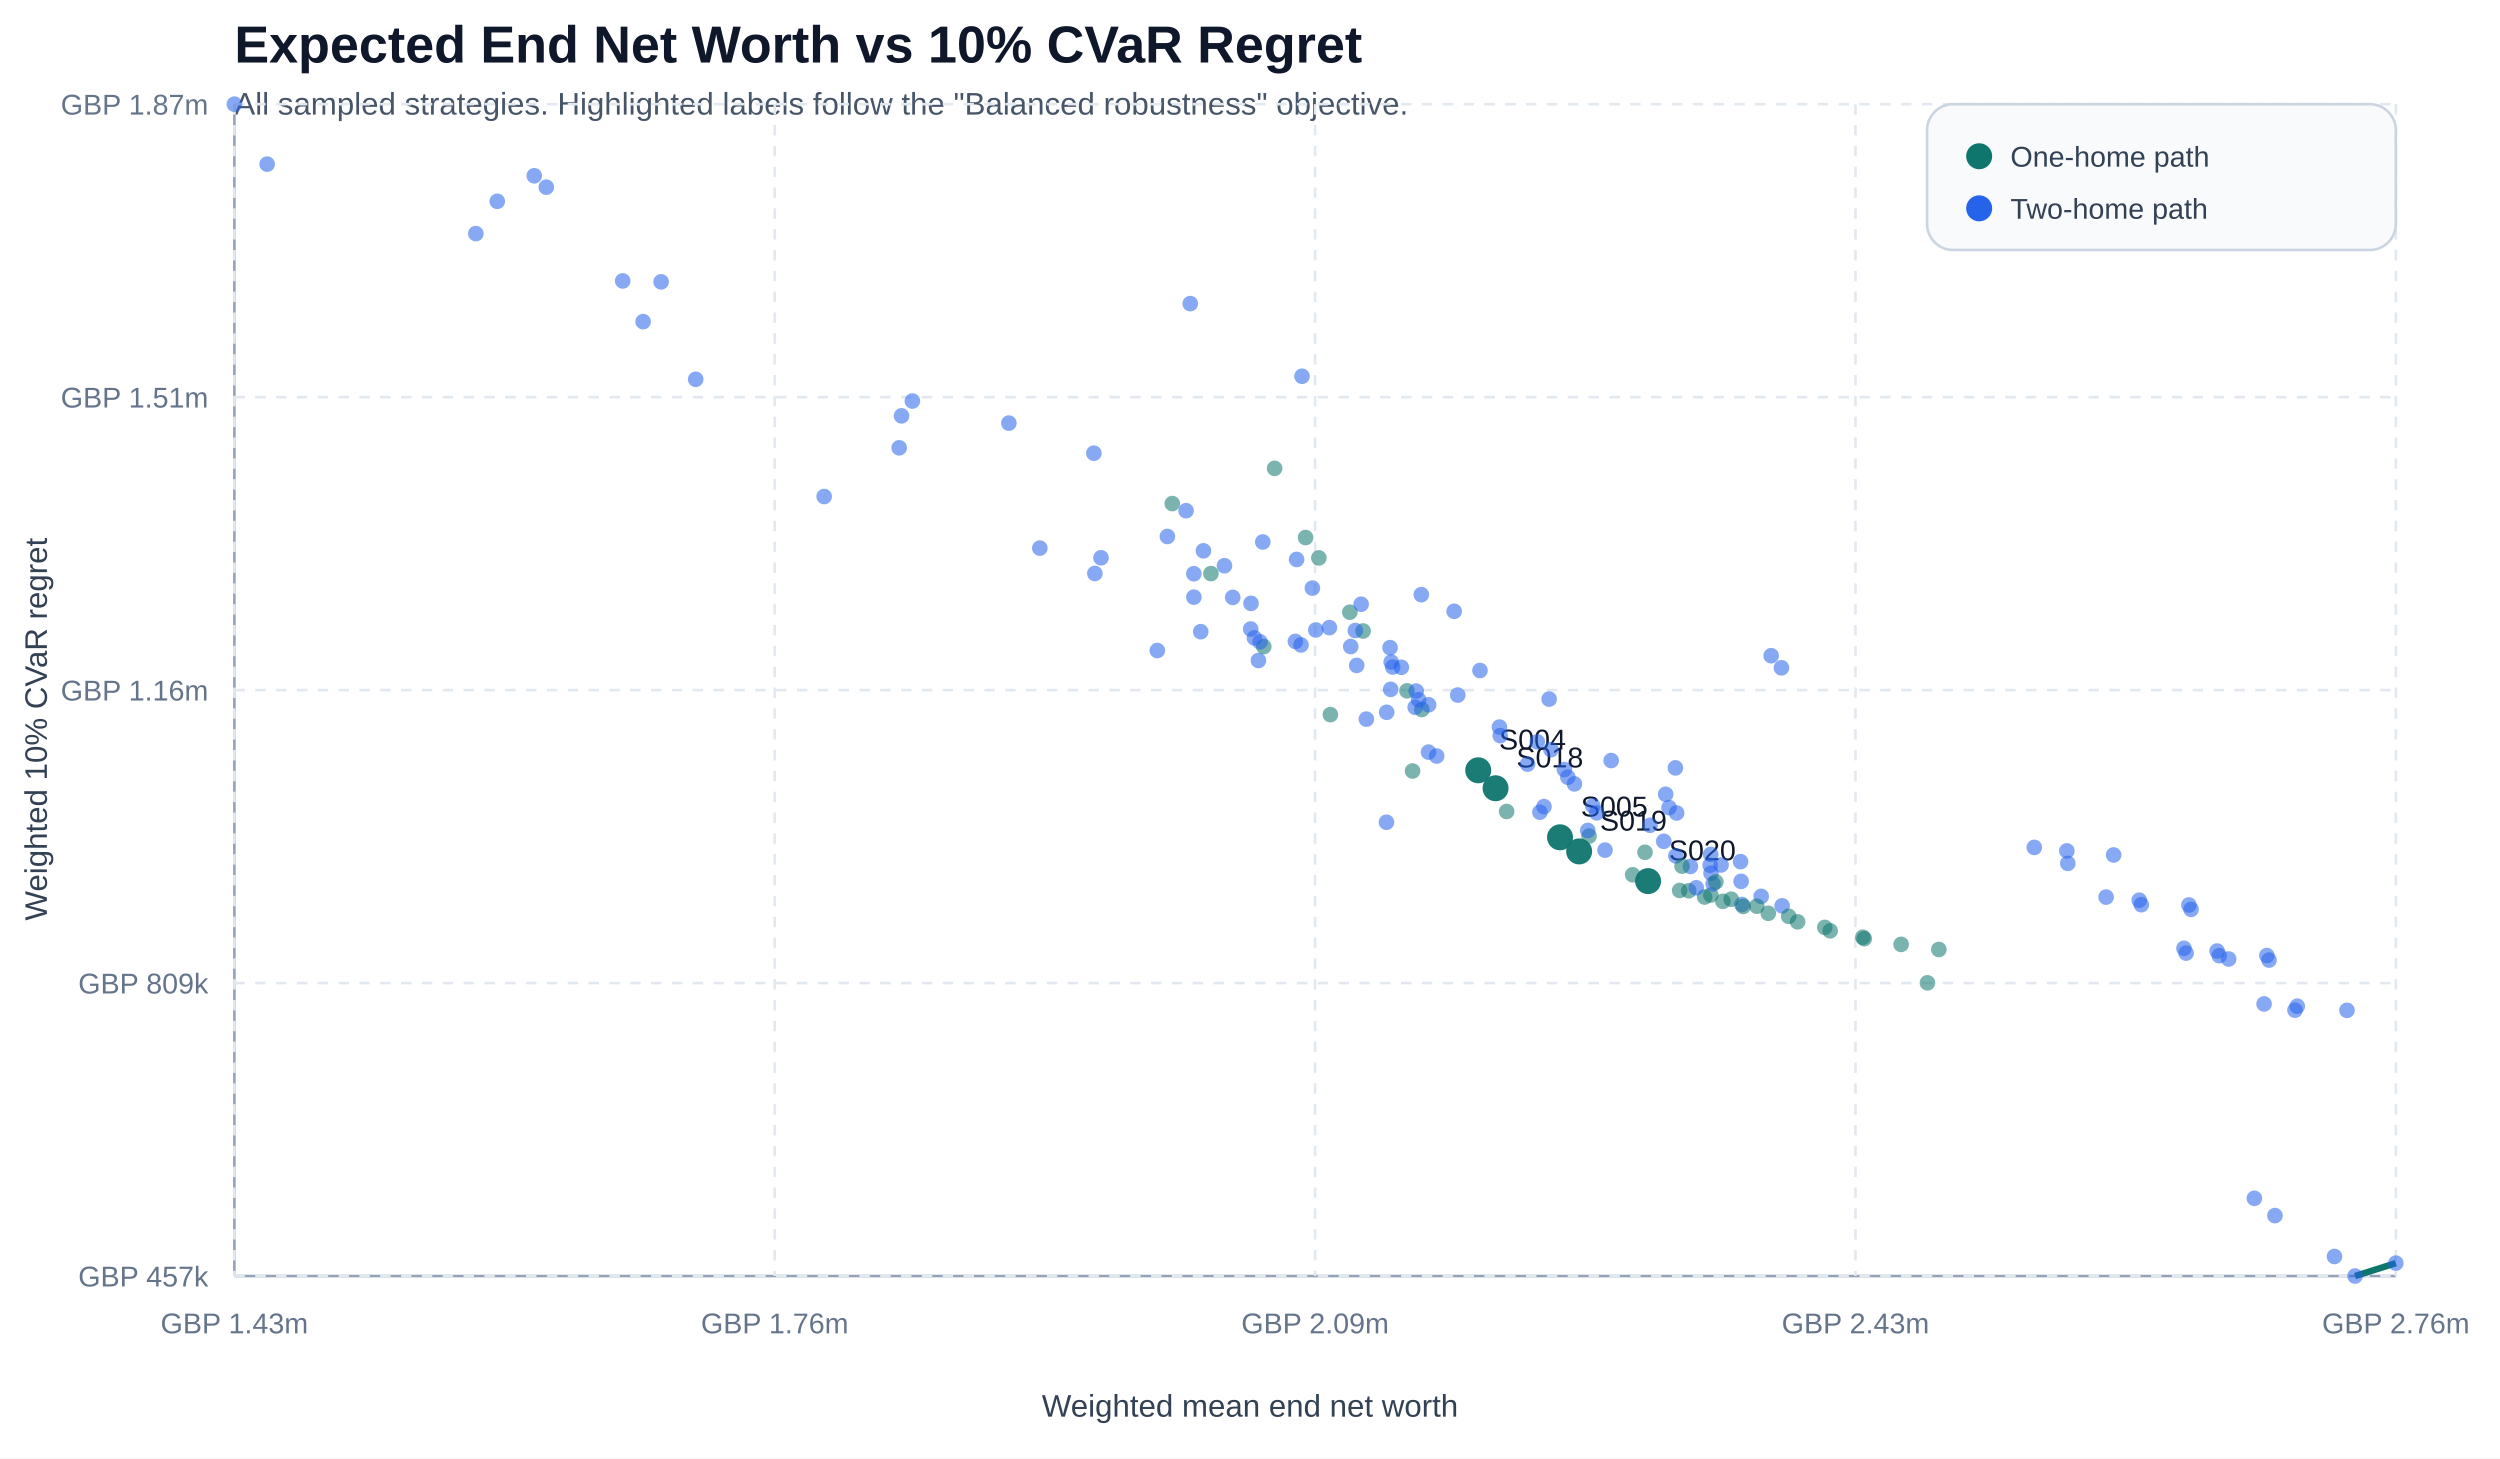
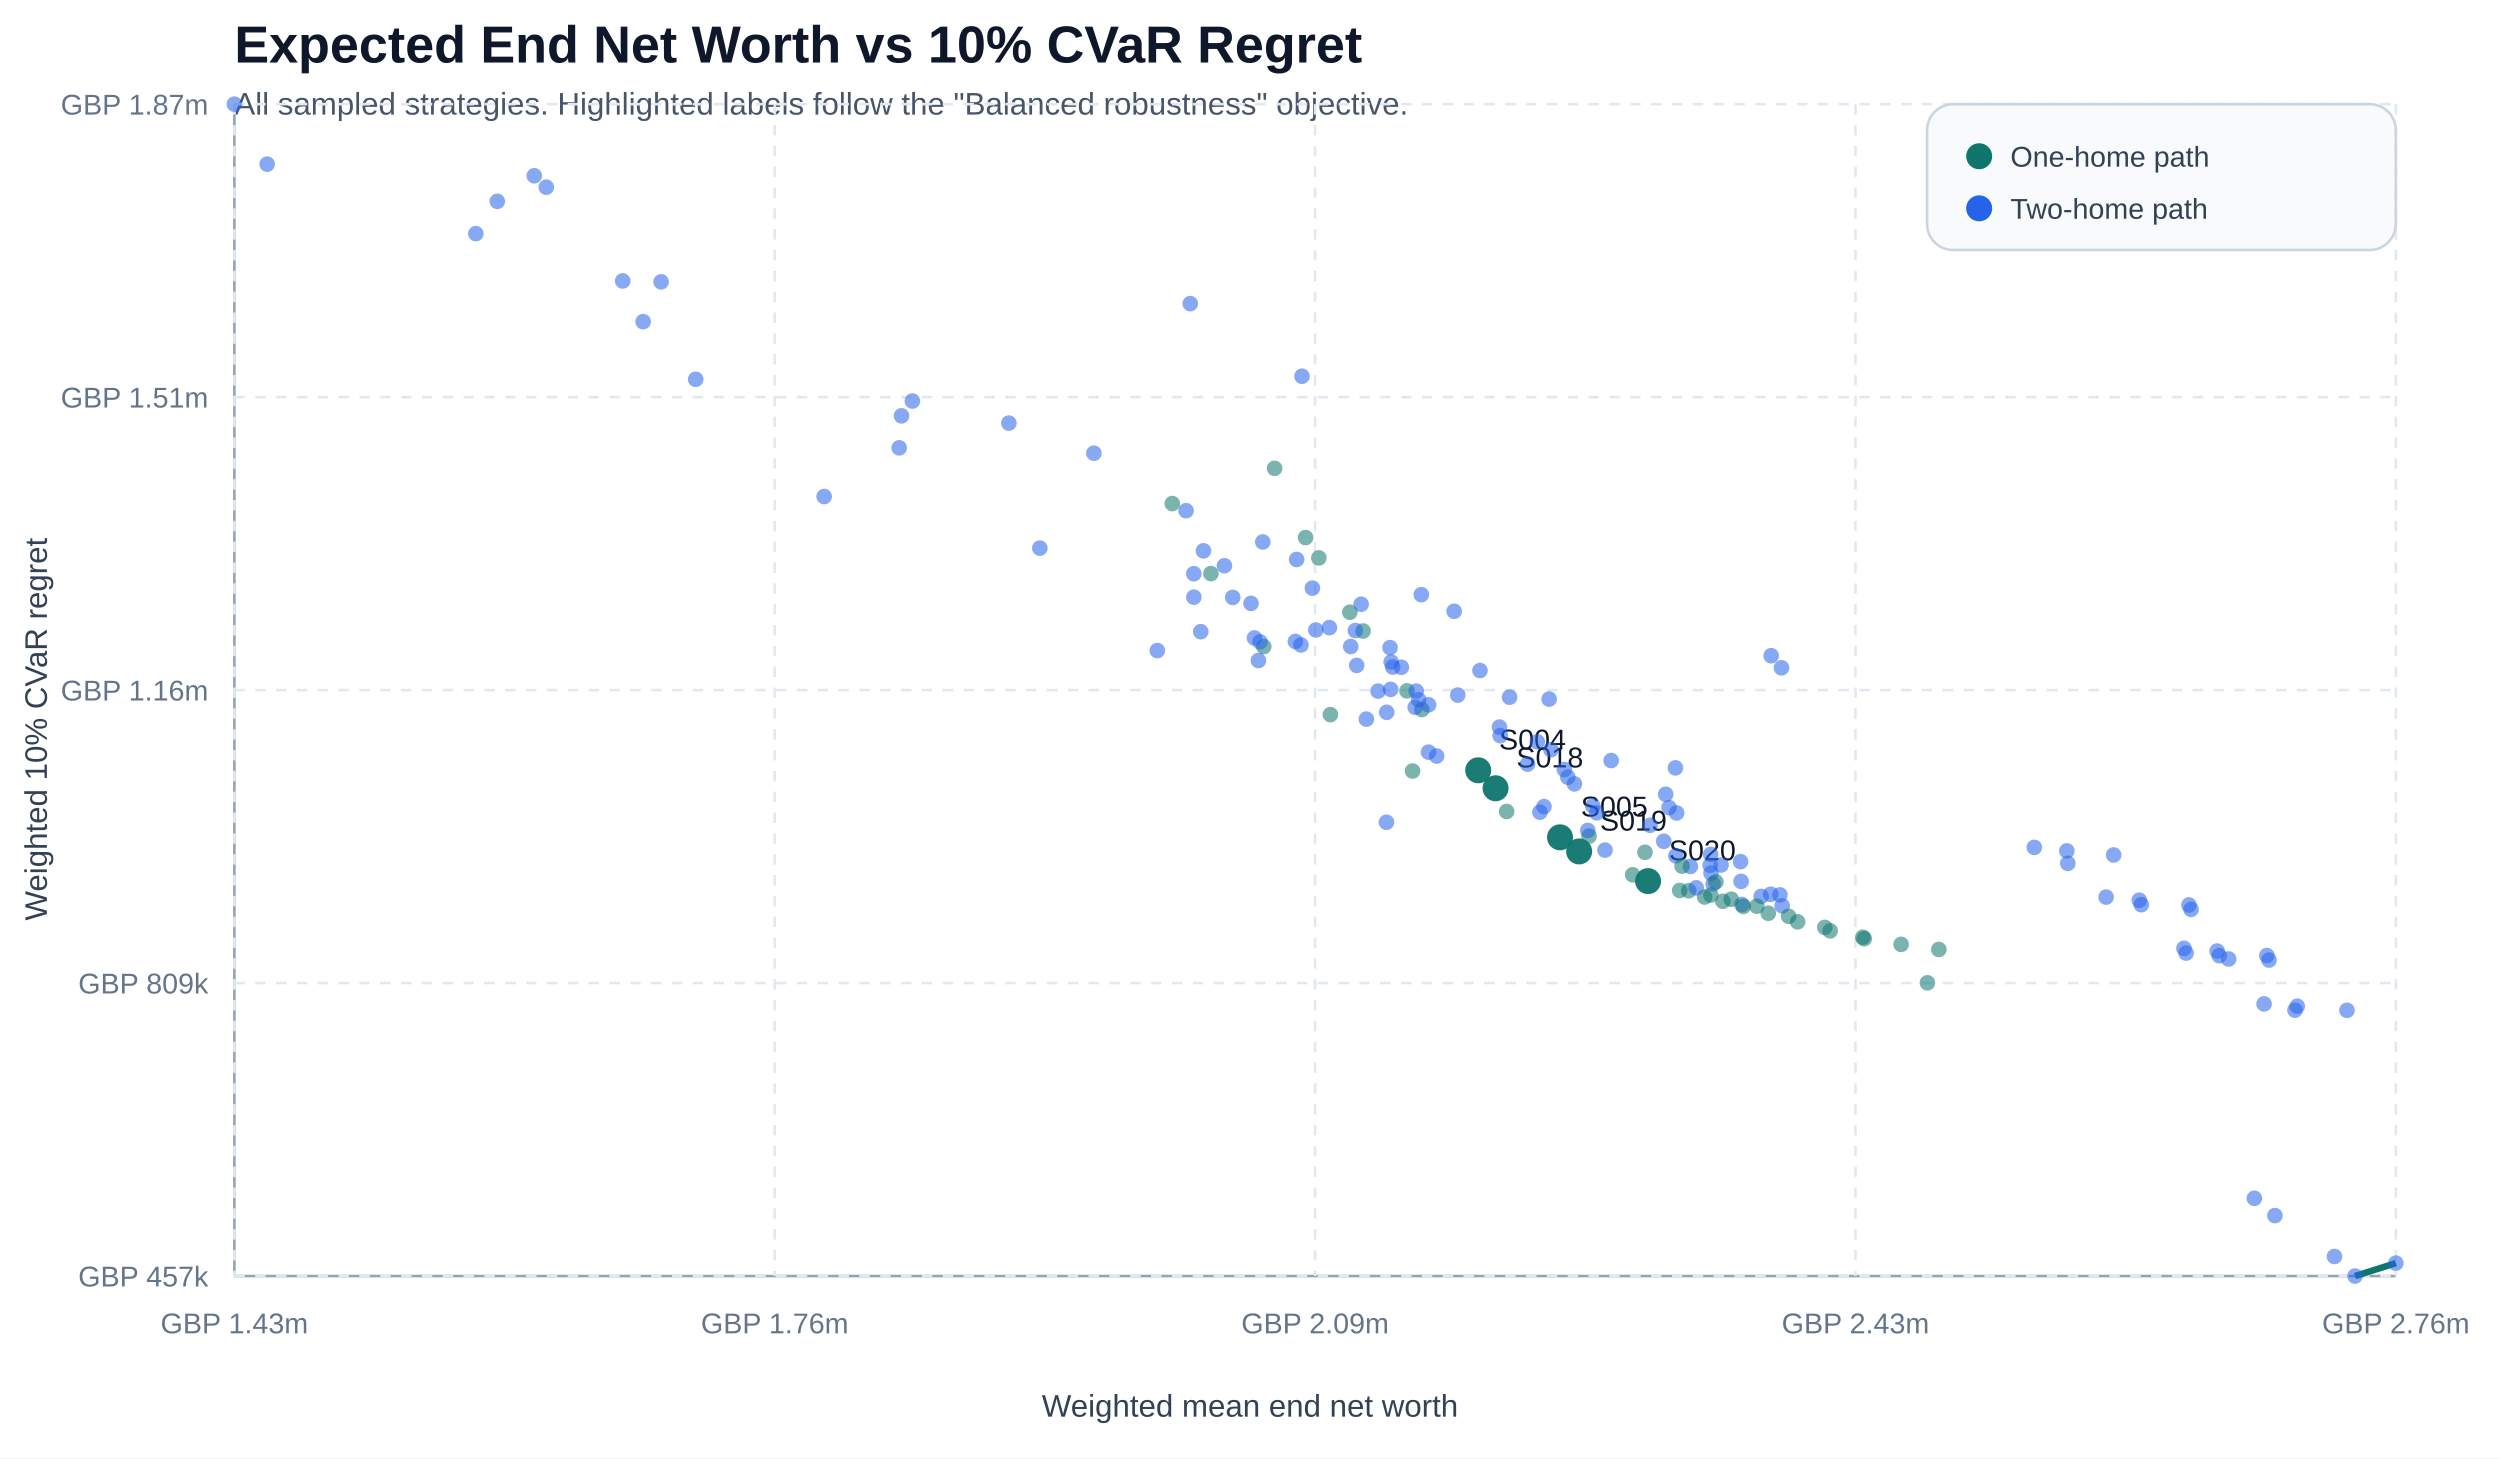
<svg xmlns="http://www.w3.org/2000/svg" width="960" height="560" viewBox="0 0 960 560">
  <rect width="960" height="560" fill="#ffffff" />
  <text x="90" y="24" font-size="20" font-family="Arial, sans-serif" font-weight="700" fill="#0f172a">Expected End Net Worth vs 10% CVaR Regret</text>
  <text x="90" y="44" font-size="12" font-family="Arial, sans-serif" fill="#475569">All sampled strategies. Highlighted labels follow the "Balanced robustness" objective.</text>
  <line x1="90" y1="490" x2="920" y2="490" stroke="#94a3b8" />
  <line x1="90" y1="40" x2="90" y2="490" stroke="#94a3b8" />
  <line x1="90" y1="40" x2="90" y2="490" stroke="#e2e8f0" stroke-dasharray="4 4" />
  <line x1="90" y1="490" x2="920" y2="490" stroke="#e2e8f0" stroke-dasharray="4 4" />
  <text x="90" y="512" text-anchor="middle" font-size="11" font-family="Arial, sans-serif" fill="#64748b">GBP 1.43m</text>
  <text x="80" y="494" text-anchor="end" font-size="11" font-family="Arial, sans-serif" fill="#64748b">GBP 457k</text>
  <line x1="297.5" y1="40" x2="297.5" y2="490" stroke="#e2e8f0" stroke-dasharray="4 4" />
  <line x1="90" y1="377.5" x2="920" y2="377.5" stroke="#e2e8f0" stroke-dasharray="4 4" />
  <text x="297.5" y="512" text-anchor="middle" font-size="11" font-family="Arial, sans-serif" fill="#64748b">GBP 1.76m</text>
  <text x="80" y="381.5" text-anchor="end" font-size="11" font-family="Arial, sans-serif" fill="#64748b">GBP 809k</text>
  <line x1="505" y1="40" x2="505" y2="490" stroke="#e2e8f0" stroke-dasharray="4 4" />
  <line x1="90" y1="265" x2="920" y2="265" stroke="#e2e8f0" stroke-dasharray="4 4" />
  <text x="505" y="512" text-anchor="middle" font-size="11" font-family="Arial, sans-serif" fill="#64748b">GBP 2.09m</text>
  <text x="80" y="269" text-anchor="end" font-size="11" font-family="Arial, sans-serif" fill="#64748b">GBP 1.16m</text>
  <line x1="712.5" y1="40" x2="712.5" y2="490" stroke="#e2e8f0" stroke-dasharray="4 4" />
  <line x1="90" y1="152.5" x2="920" y2="152.5" stroke="#e2e8f0" stroke-dasharray="4 4" />
  <text x="712.5" y="512" text-anchor="middle" font-size="11" font-family="Arial, sans-serif" fill="#64748b">GBP 2.43m</text>
  <text x="80" y="156.5" text-anchor="end" font-size="11" font-family="Arial, sans-serif" fill="#64748b">GBP 1.51m</text>
  <line x1="920" y1="40" x2="920" y2="490" stroke="#e2e8f0" stroke-dasharray="4 4" />
  <line x1="90" y1="40" x2="920" y2="40" stroke="#e2e8f0" stroke-dasharray="4 4" />
  <text x="920" y="512" text-anchor="middle" font-size="11" font-family="Arial, sans-serif" fill="#64748b">GBP 2.76m</text>
  <text x="80" y="44" text-anchor="end" font-size="11" font-family="Arial, sans-serif" fill="#64748b">GBP 1.87m</text>
  <polyline points="904.342,490 920,485.042" fill="none" stroke="#0f766e" stroke-width="2.5" />
+   <circle cx="606.39" cy="326.947" r="5" fill="#0f766e" opacity="0.95" />
+   <text x="614.39" y="318.947" font-size="11" font-family="Arial, sans-serif" fill="#0f172a">S019</text>
+   <circle cx="599.043" cy="321.527" r="5" fill="#0f766e" opacity="0.95" />
+   <text x="607.043" y="313.527" font-size="11" font-family="Arial, sans-serif" fill="#0f172a">S005</text>
  <circle cx="574.293" cy="302.694" r="5" fill="#0f766e" opacity="0.95" />
  <text x="582.293" y="294.694" font-size="11" font-family="Arial, sans-serif" fill="#0f172a">S018</text>
-   <circle cx="606.39" cy="326.947" r="5" fill="#0f766e" opacity="0.95" />
-   <text x="614.39" y="318.947" font-size="11" font-family="Arial, sans-serif" fill="#0f172a">S019</text>
  <circle cx="567.637" cy="295.797" r="5" fill="#0f766e" opacity="0.95" />
  <text x="575.637" y="287.797" font-size="11" font-family="Arial, sans-serif" fill="#0f172a">S004</text>
-   <circle cx="599.043" cy="321.527" r="5" fill="#0f766e" opacity="0.95" />
-   <text x="607.043" y="313.527" font-size="11" font-family="Arial, sans-serif" fill="#0f172a">S005</text>
  <circle cx="632.859" cy="338.345" r="5" fill="#0f766e" opacity="0.95" />
  <text x="640.859" y="330.345" font-size="11" font-family="Arial, sans-serif" fill="#0f172a">S020</text>
  <circle cx="626.951" cy="335.919" r="3" fill="#0f766e" opacity="0.55" />
  <circle cx="644.997" cy="341.936" r="3" fill="#0f766e" opacity="0.55" />
+   <circle cx="648.472" cy="342.051" r="3" fill="#0f766e" opacity="0.55" />
  <circle cx="540.278" cy="265.282" r="3" fill="#0f766e" opacity="0.55" />
  <circle cx="545.984" cy="272.467" r="3" fill="#0f766e" opacity="0.55" />
-   <circle cx="648.472" cy="342.051" r="3" fill="#0f766e" opacity="0.55" />
  <circle cx="542.421" cy="296.072" r="3" fill="#0f766e" opacity="0.55" />
  <circle cx="654.581" cy="344.462" r="3" fill="#0f766e" opacity="0.55" />
  <circle cx="591.321" cy="311.881" r="3" fill="#2563eb" opacity="0.55" />
  <circle cx="578.546" cy="311.612" r="3" fill="#0f766e" opacity="0.55" />
+   <circle cx="656.96" cy="343.698" r="3" fill="#0f766e" opacity="0.55" />
  <circle cx="510.866" cy="274.414" r="3" fill="#0f766e" opacity="0.55" />
-   <circle cx="656.96" cy="343.698" r="3" fill="#0f766e" opacity="0.55" />
+   <circle cx="661.583" cy="346.105" r="3" fill="#0f766e" opacity="0.55" />
+   <circle cx="610.203" cy="321.057" r="3" fill="#0f766e" opacity="0.55" />
  <circle cx="524.688" cy="276.14" r="3" fill="#2563eb" opacity="0.55" />
-   <circle cx="610.203" cy="321.057" r="3" fill="#0f766e" opacity="0.55" />
-   <circle cx="661.583" cy="346.105" r="3" fill="#0f766e" opacity="0.55" />
+   <circle cx="559.784" cy="266.905" r="3" fill="#2563eb" opacity="0.55" />
  <circle cx="548.556" cy="288.819" r="3" fill="#2563eb" opacity="0.55" />
-   <circle cx="559.784" cy="266.905" r="3" fill="#2563eb" opacity="0.55" />
-   <circle cx="518.334" cy="235.093" r="3" fill="#0f766e" opacity="0.55" />
  <circle cx="651.364" cy="340.913" r="3" fill="#2563eb" opacity="0.55" />
  <circle cx="668.889" cy="347.326" r="3" fill="#2563eb" opacity="0.55" />
+   <circle cx="518.334" cy="235.093" r="3" fill="#0f766e" opacity="0.55" />
+   <circle cx="616.324" cy="326.442" r="3" fill="#2563eb" opacity="0.55" />
+   <circle cx="611.655" cy="309.472" r="3" fill="#2563eb" opacity="0.55" />
+   <circle cx="664.788" cy="345.302" r="3" fill="#0f766e" opacity="0.55" />
  <circle cx="523.427" cy="242.306" r="3" fill="#0f766e" opacity="0.55" />
+   <circle cx="643.535" cy="328.665" r="3" fill="#2563eb" opacity="0.55" />
+   <circle cx="669.432" cy="348.064" r="3" fill="#0f766e" opacity="0.55" />
+   <circle cx="543.816" cy="265.368" r="3" fill="#2563eb" opacity="0.55" />
+   <circle cx="586.582" cy="293.422" r="3" fill="#2563eb" opacity="0.55" />
+   <circle cx="590.314" cy="284.871" r="3" fill="#2563eb" opacity="0.55" />
+   <circle cx="533.779" cy="248.696" r="3" fill="#2563eb" opacity="0.55" />
  <circle cx="483.24" cy="253.635" r="3" fill="#2563eb" opacity="0.55" />
-   <circle cx="611.655" cy="309.472" r="3" fill="#2563eb" opacity="0.55" />
-   <circle cx="616.324" cy="326.442" r="3" fill="#2563eb" opacity="0.55" />
+   <circle cx="520.454" cy="242.124" r="3" fill="#2563eb" opacity="0.55" />
+   <circle cx="485.285" cy="248.291" r="3" fill="#0f766e" opacity="0.55" />
+   <circle cx="499.584" cy="247.664" r="3" fill="#2563eb" opacity="0.55" />
  <circle cx="461.084" cy="242.564" r="3" fill="#2563eb" opacity="0.55" />
-   <circle cx="586.582" cy="293.422" r="3" fill="#2563eb" opacity="0.55" />
-   <circle cx="485.285" cy="248.291" r="3" fill="#0f766e" opacity="0.55" />
-   <circle cx="643.535" cy="328.665" r="3" fill="#2563eb" opacity="0.55" />
-   <circle cx="543.816" cy="265.368" r="3" fill="#2563eb" opacity="0.55" />
-   <circle cx="664.788" cy="345.302" r="3" fill="#0f766e" opacity="0.55" />
-   <circle cx="533.779" cy="248.696" r="3" fill="#2563eb" opacity="0.55" />
-   <circle cx="590.314" cy="284.871" r="3" fill="#2563eb" opacity="0.55" />
-   <circle cx="669.432" cy="348.064" r="3" fill="#0f766e" opacity="0.55" />
-   <circle cx="520.454" cy="242.124" r="3" fill="#2563eb" opacity="0.55" />
-   <circle cx="499.584" cy="247.664" r="3" fill="#2563eb" opacity="0.55" />
-   <circle cx="592.889" cy="309.735" r="3" fill="#2563eb" opacity="0.55" />
-   <circle cx="518.679" cy="248.267" r="3" fill="#2563eb" opacity="0.55" />
  <circle cx="649.118" cy="332.711" r="3" fill="#2563eb" opacity="0.55" />
  <circle cx="657.035" cy="335.291" r="3" fill="#2563eb" opacity="0.55" />
+   <circle cx="657.843" cy="339.416" r="3" fill="#2563eb" opacity="0.55" />
+   <circle cx="592.889" cy="309.735" r="3" fill="#2563eb" opacity="0.55" />
+   <circle cx="576.086" cy="282.498" r="3" fill="#2563eb" opacity="0.55" />
+   <circle cx="594.867" cy="268.46" r="3" fill="#2563eb" opacity="0.55" />
+   <circle cx="518.679" cy="248.267" r="3" fill="#2563eb" opacity="0.55" />
  <circle cx="600.718" cy="295.51" r="3" fill="#2563eb" opacity="0.55" />
-   <circle cx="576.086" cy="282.498" r="3" fill="#2563eb" opacity="0.55" />
-   <circle cx="657.843" cy="339.416" r="3" fill="#2563eb" opacity="0.55" />
-   <circle cx="575.786" cy="279.2" r="3" fill="#2563eb" opacity="0.55" />
-   <circle cx="594.867" cy="268.46" r="3" fill="#2563eb" opacity="0.55" />
-   <circle cx="505.269" cy="241.91" r="3" fill="#2563eb" opacity="0.55" />
-   <circle cx="544.746" cy="268.709" r="3" fill="#2563eb" opacity="0.55" />
+   <circle cx="579.672" cy="267.726" r="3" fill="#2563eb" opacity="0.55" />
+   <circle cx="679.966" cy="343.402" r="3" fill="#2563eb" opacity="0.55" />
  <circle cx="609.711" cy="318.892" r="3" fill="#2563eb" opacity="0.55" />
  <circle cx="631.671" cy="327.277" r="3" fill="#0f766e" opacity="0.55" />
  <circle cx="633.622" cy="316.911" r="3" fill="#2563eb" opacity="0.55" />
+   <circle cx="505.269" cy="241.91" r="3" fill="#2563eb" opacity="0.55" />
+   <circle cx="575.786" cy="279.2" r="3" fill="#2563eb" opacity="0.55" />
+   <circle cx="545.781" cy="228.351" r="3" fill="#2563eb" opacity="0.55" />
+   <circle cx="544.746" cy="268.709" r="3" fill="#2563eb" opacity="0.55" />
  <circle cx="483.857" cy="246.472" r="3" fill="#2563eb" opacity="0.55" />
-   <circle cx="545.781" cy="228.351" r="3" fill="#2563eb" opacity="0.55" />
+   <circle cx="679.017" cy="350.703" r="3" fill="#0f766e" opacity="0.55" />
+   <circle cx="639.62" cy="305.001" r="3" fill="#2563eb" opacity="0.55" />
+   <circle cx="920" cy="485.042" r="3" fill="#2563eb" opacity="0.55" />
+   <circle cx="904.342" cy="490" r="3" fill="#2563eb" opacity="0.55" />
+   <circle cx="668.584" cy="338.443" r="3" fill="#2563eb" opacity="0.55" />
+   <circle cx="638.886" cy="323.055" r="3" fill="#2563eb" opacity="0.55" />
+   <circle cx="896.444" cy="482.493" r="3" fill="#2563eb" opacity="0.55" />
+   <circle cx="522.677" cy="232.023" r="3" fill="#2563eb" opacity="0.55" />
+   <circle cx="684.335" cy="347.836" r="3" fill="#2563eb" opacity="0.55" />
  <circle cx="532.487" cy="273.521" r="3" fill="#2563eb" opacity="0.55" />
+   <circle cx="558.394" cy="234.734" r="3" fill="#2563eb" opacity="0.55" />
+   <circle cx="668.381" cy="330.865" r="3" fill="#2563eb" opacity="0.55" />
  <circle cx="520.973" cy="255.519" r="3" fill="#2563eb" opacity="0.55" />
-   <circle cx="639.62" cy="305.001" r="3" fill="#2563eb" opacity="0.55" />
-   <circle cx="522.677" cy="232.023" r="3" fill="#2563eb" opacity="0.55" />
-   <circle cx="638.886" cy="323.055" r="3" fill="#2563eb" opacity="0.55" />
-   <circle cx="558.394" cy="234.734" r="3" fill="#2563eb" opacity="0.55" />
-   <circle cx="679.017" cy="350.703" r="3" fill="#0f766e" opacity="0.55" />
-   <circle cx="668.584" cy="338.443" r="3" fill="#2563eb" opacity="0.55" />
  <circle cx="613.152" cy="312.122" r="3" fill="#2563eb" opacity="0.55" />
+   <circle cx="503.961" cy="225.834" r="3" fill="#2563eb" opacity="0.55" />
  <circle cx="604.578" cy="301.014" r="3" fill="#2563eb" opacity="0.55" />
-   <circle cx="503.961" cy="225.834" r="3" fill="#2563eb" opacity="0.55" />
-   <circle cx="399.288" cy="210.473" r="3" fill="#2563eb" opacity="0.55" />
-   <circle cx="668.381" cy="330.865" r="3" fill="#2563eb" opacity="0.55" />
-   <circle cx="684.335" cy="347.836" r="3" fill="#2563eb" opacity="0.55" />
+   <circle cx="676.298" cy="344.212" r="3" fill="#2563eb" opacity="0.55" />
+   <circle cx="873.571" cy="466.783" r="3" fill="#2563eb" opacity="0.55" />
+   <circle cx="497.422" cy="246.308" r="3" fill="#2563eb" opacity="0.55" />
+   <circle cx="865.673" cy="460.151" r="3" fill="#2563eb" opacity="0.55" />
+   <circle cx="529.171" cy="265.386" r="3" fill="#2563eb" opacity="0.55" />
  <circle cx="534.027" cy="264.721" r="3" fill="#2563eb" opacity="0.55" />
  <circle cx="534.214" cy="254.203" r="3" fill="#2563eb" opacity="0.55" />
-   <circle cx="497.422" cy="246.308" r="3" fill="#2563eb" opacity="0.55" />
-   <circle cx="420.418" cy="220.207" r="3" fill="#2563eb" opacity="0.55" />
-   <circle cx="676.298" cy="344.212" r="3" fill="#2563eb" opacity="0.55" />
+   <circle cx="690.286" cy="353.979" r="3" fill="#0f766e" opacity="0.55" />
+   <circle cx="660.893" cy="332.155" r="3" fill="#2563eb" opacity="0.55" />
  <circle cx="551.676" cy="290.309" r="3" fill="#2563eb" opacity="0.55" />
+   <circle cx="683.495" cy="343.639" r="3" fill="#2563eb" opacity="0.55" />
  <circle cx="548.59" cy="270.636" r="3" fill="#2563eb" opacity="0.55" />
-   <circle cx="422.788" cy="214.184" r="3" fill="#2563eb" opacity="0.55" />
+   <circle cx="674.613" cy="347.968" r="3" fill="#0f766e" opacity="0.55" />
+   <circle cx="399.288" cy="210.473" r="3" fill="#2563eb" opacity="0.55" />
+   <circle cx="543.431" cy="271.593" r="3" fill="#2563eb" opacity="0.55" />
+   <circle cx="602.049" cy="298.45" r="3" fill="#2563eb" opacity="0.55" />
  <circle cx="510.488" cy="241.005" r="3" fill="#2563eb" opacity="0.55" />
+   <circle cx="656.902" cy="328.075" r="3" fill="#2563eb" opacity="0.55" />
+   <circle cx="481.699" cy="244.968" r="3" fill="#2563eb" opacity="0.55" />
+   <circle cx="473.366" cy="229.398" r="3" fill="#2563eb" opacity="0.55" />
+   <circle cx="595.564" cy="287.891" r="3" fill="#2563eb" opacity="0.55" />
+   <circle cx="534.785" cy="256.137" r="3" fill="#2563eb" opacity="0.55" />
  <circle cx="480.386" cy="231.698" r="3" fill="#2563eb" opacity="0.55" />
-   <circle cx="480.268" cy="241.547" r="3" fill="#2563eb" opacity="0.55" />
-   <circle cx="660.893" cy="332.155" r="3" fill="#2563eb" opacity="0.55" />
-   <circle cx="920" cy="485.042" r="3" fill="#2563eb" opacity="0.55" />
-   <circle cx="904.342" cy="490" r="3" fill="#2563eb" opacity="0.55" />
-   <circle cx="543.431" cy="271.593" r="3" fill="#2563eb" opacity="0.55" />
-   <circle cx="481.699" cy="244.968" r="3" fill="#2563eb" opacity="0.55" />
-   <circle cx="602.049" cy="298.45" r="3" fill="#2563eb" opacity="0.55" />
-   <circle cx="473.366" cy="229.398" r="3" fill="#2563eb" opacity="0.55" />
-   <circle cx="534.785" cy="256.137" r="3" fill="#2563eb" opacity="0.55" />
-   <circle cx="896.444" cy="482.493" r="3" fill="#2563eb" opacity="0.55" />
-   <circle cx="690.286" cy="353.979" r="3" fill="#0f766e" opacity="0.55" />
-   <circle cx="595.564" cy="287.891" r="3" fill="#2563eb" opacity="0.55" />
+   <circle cx="656.705" cy="332.267" r="3" fill="#2563eb" opacity="0.55" />
+   <circle cx="901.236" cy="387.966" r="3" fill="#2563eb" opacity="0.55" />
+   <circle cx="702.781" cy="357.438" r="3" fill="#0f766e" opacity="0.55" />
+   <circle cx="643.825" cy="312.187" r="3" fill="#2563eb" opacity="0.55" />
+   <circle cx="881.264" cy="387.914" r="3" fill="#2563eb" opacity="0.55" />
+   <circle cx="497.897" cy="214.827" r="3" fill="#2563eb" opacity="0.55" />
+   <circle cx="882.138" cy="386.392" r="3" fill="#2563eb" opacity="0.55" />
+   <circle cx="640.922" cy="310.121" r="3" fill="#2563eb" opacity="0.55" />
+   <circle cx="869.405" cy="385.51" r="3" fill="#2563eb" opacity="0.55" />
  <circle cx="458.432" cy="220.312" r="3" fill="#2563eb" opacity="0.55" />
-   <circle cx="656.902" cy="328.075" r="3" fill="#2563eb" opacity="0.55" />
-   <circle cx="674.613" cy="347.968" r="3" fill="#0f766e" opacity="0.55" />
-   <circle cx="873.571" cy="466.783" r="3" fill="#2563eb" opacity="0.55" />
-   <circle cx="497.897" cy="214.827" r="3" fill="#2563eb" opacity="0.55" />
-   <circle cx="865.673" cy="460.151" r="3" fill="#2563eb" opacity="0.55" />
  <circle cx="458.446" cy="229.307" r="3" fill="#2563eb" opacity="0.55" />
+   <circle cx="501.344" cy="206.422" r="3" fill="#0f766e" opacity="0.55" />
  <circle cx="538.111" cy="256.237" r="3" fill="#2563eb" opacity="0.55" />
-   <circle cx="643.825" cy="312.187" r="3" fill="#2563eb" opacity="0.55" />
-   <circle cx="656.705" cy="332.267" r="3" fill="#2563eb" opacity="0.55" />
-   <circle cx="501.344" cy="206.422" r="3" fill="#0f766e" opacity="0.55" />
-   <circle cx="640.922" cy="310.121" r="3" fill="#2563eb" opacity="0.55" />
-   <circle cx="470.189" cy="217.24" r="3" fill="#2563eb" opacity="0.55" />
-   <circle cx="702.781" cy="357.438" r="3" fill="#0f766e" opacity="0.55" />
-   <circle cx="464.997" cy="220.257" r="3" fill="#0f766e" opacity="0.55" />
-   <circle cx="448.28" cy="206.004" r="3" fill="#2563eb" opacity="0.55" />
-   <circle cx="618.691" cy="292.05" r="3" fill="#2563eb" opacity="0.55" />
-   <circle cx="462.122" cy="211.518" r="3" fill="#2563eb" opacity="0.55" />
-   <circle cx="506.44" cy="214.23" r="3" fill="#0f766e" opacity="0.55" />
-   <circle cx="901.236" cy="387.966" r="3" fill="#2563eb" opacity="0.55" />
-   <circle cx="484.901" cy="208.12" r="3" fill="#2563eb" opacity="0.55" />
-   <circle cx="881.264" cy="387.914" r="3" fill="#2563eb" opacity="0.55" />
-   <circle cx="882.138" cy="386.392" r="3" fill="#2563eb" opacity="0.55" />
-   <circle cx="869.405" cy="385.51" r="3" fill="#2563eb" opacity="0.55" />
-   <circle cx="645.909" cy="332.591" r="3" fill="#0f766e" opacity="0.55" />
-   <circle cx="715.871" cy="360.467" r="3" fill="#0f766e" opacity="0.55" />
  <circle cx="871.3" cy="368.672" r="3" fill="#2563eb" opacity="0.55" />
  <circle cx="870.466" cy="366.934" r="3" fill="#2563eb" opacity="0.55" />
+   <circle cx="715.871" cy="360.467" r="3" fill="#0f766e" opacity="0.55" />
  <circle cx="855.804" cy="368.251" r="3" fill="#2563eb" opacity="0.55" />
  <circle cx="852.202" cy="366.983" r="3" fill="#2563eb" opacity="0.55" />
  <circle cx="851.367" cy="365.203" r="3" fill="#2563eb" opacity="0.55" />
+   <circle cx="618.691" cy="292.05" r="3" fill="#2563eb" opacity="0.55" />
  <circle cx="839.469" cy="365.988" r="3" fill="#2563eb" opacity="0.55" />
  <circle cx="838.634" cy="364.157" r="3" fill="#2563eb" opacity="0.55" />
+   <circle cx="645.909" cy="332.591" r="3" fill="#0f766e" opacity="0.55" />
+   <circle cx="470.189" cy="217.24" r="3" fill="#2563eb" opacity="0.55" />
+   <circle cx="464.997" cy="220.257" r="3" fill="#0f766e" opacity="0.55" />
+   <circle cx="462.122" cy="211.518" r="3" fill="#2563eb" opacity="0.55" />
+   <circle cx="484.901" cy="208.12" r="3" fill="#2563eb" opacity="0.55" />
+   <circle cx="506.44" cy="214.23" r="3" fill="#0f766e" opacity="0.55" />
  <circle cx="841.364" cy="349.211" r="3" fill="#2563eb" opacity="0.55" />
  <circle cx="840.544" cy="347.506" r="3" fill="#2563eb" opacity="0.55" />
  <circle cx="740.129" cy="377.4" r="3" fill="#0f766e" opacity="0.55" />
  <circle cx="822.266" cy="347.405" r="3" fill="#2563eb" opacity="0.55" />
  <circle cx="821.472" cy="345.677" r="3" fill="#2563eb" opacity="0.55" />
-   <circle cx="686.85" cy="351.865" r="3" fill="#0f766e" opacity="0.55" />
  <circle cx="808.74" cy="344.482" r="3" fill="#2563eb" opacity="0.55" />
  <circle cx="744.518" cy="364.594" r="3" fill="#0f766e" opacity="0.55" />
+   <circle cx="686.85" cy="351.865" r="3" fill="#0f766e" opacity="0.55" />
  <circle cx="730.028" cy="362.644" r="3" fill="#0f766e" opacity="0.55" />
  <circle cx="811.638" cy="328.302" r="3" fill="#2563eb" opacity="0.55" />
  <circle cx="794.037" cy="331.525" r="3" fill="#2563eb" opacity="0.55" />
  <circle cx="715.327" cy="359.888" r="3" fill="#0f766e" opacity="0.55" />
  <circle cx="793.671" cy="326.749" r="3" fill="#2563eb" opacity="0.55" />
  <circle cx="700.719" cy="356.118" r="3" fill="#0f766e" opacity="0.55" />
  <circle cx="781.168" cy="325.402" r="3" fill="#2563eb" opacity="0.55" />
  <circle cx="658.896" cy="338.645" r="3" fill="#0f766e" opacity="0.55" />
  <circle cx="455.453" cy="196.109" r="3" fill="#2563eb" opacity="0.55" />
  <circle cx="643.352" cy="294.864" r="3" fill="#2563eb" opacity="0.55" />
  <circle cx="532.406" cy="315.742" r="3" fill="#2563eb" opacity="0.55" />
  <circle cx="684.08" cy="256.438" r="3" fill="#2563eb" opacity="0.55" />
  <circle cx="680.131" cy="251.795" r="3" fill="#2563eb" opacity="0.55" />
  <circle cx="489.444" cy="179.85" r="3" fill="#0f766e" opacity="0.55" />
  <circle cx="450.155" cy="193.37" r="3" fill="#0f766e" opacity="0.55" />
  <circle cx="568.307" cy="257.477" r="3" fill="#2563eb" opacity="0.55" />
  <circle cx="444.403" cy="249.807" r="3" fill="#2563eb" opacity="0.55" />
  <circle cx="345.285" cy="171.966" r="3" fill="#2563eb" opacity="0.55" />
  <circle cx="346.177" cy="159.689" r="3" fill="#2563eb" opacity="0.55" />
  <circle cx="350.353" cy="153.998" r="3" fill="#2563eb" opacity="0.55" />
  <circle cx="420.045" cy="174.027" r="3" fill="#2563eb" opacity="0.55" />
  <circle cx="499.972" cy="144.483" r="3" fill="#2563eb" opacity="0.55" />
  <circle cx="316.482" cy="190.664" r="3" fill="#2563eb" opacity="0.55" />
  <circle cx="387.402" cy="162.476" r="3" fill="#2563eb" opacity="0.55" />
  <circle cx="457.054" cy="116.592" r="3" fill="#2563eb" opacity="0.55" />
  <circle cx="246.958" cy="123.51" r="3" fill="#2563eb" opacity="0.55" />
+   <circle cx="267.14" cy="145.644" r="3" fill="#2563eb" opacity="0.55" />
  <circle cx="253.864" cy="108.228" r="3" fill="#2563eb" opacity="0.55" />
  <circle cx="239.12" cy="107.88" r="3" fill="#2563eb" opacity="0.55" />
-   <circle cx="267.14" cy="145.644" r="3" fill="#2563eb" opacity="0.55" />
  <circle cx="182.722" cy="89.704" r="3" fill="#2563eb" opacity="0.55" />
  <circle cx="190.949" cy="77.315" r="3" fill="#2563eb" opacity="0.55" />
  <circle cx="209.783" cy="71.879" r="3" fill="#2563eb" opacity="0.55" />
  <circle cx="205.154" cy="67.494" r="3" fill="#2563eb" opacity="0.55" />
  <circle cx="102.593" cy="63.028" r="3" fill="#2563eb" opacity="0.55" />
  <circle cx="90" cy="40" r="3" fill="#2563eb" opacity="0.55" />
  <text x="480" y="544" text-anchor="middle" font-size="12" font-family="Arial, sans-serif" fill="#334155">Weighted mean end net worth</text>
  <text x="18" y="280" transform="rotate(-90 18 280)" text-anchor="middle" font-size="12" font-family="Arial, sans-serif" fill="#334155">Weighted 10% CVaR regret</text>
  <rect x="740" y="40" width="180" height="56" rx="10" fill="#f8fafc" stroke="#cbd5e1" />
  <circle cx="760" cy="60" r="5" fill="#0f766e" />
  <text x="772" y="64" font-size="11" font-family="Arial, sans-serif" fill="#334155">One-home path</text>
  <circle cx="760" cy="80" r="5" fill="#2563eb" />
  <text x="772" y="84" font-size="11" font-family="Arial, sans-serif" fill="#334155">Two-home path</text>
</svg>
